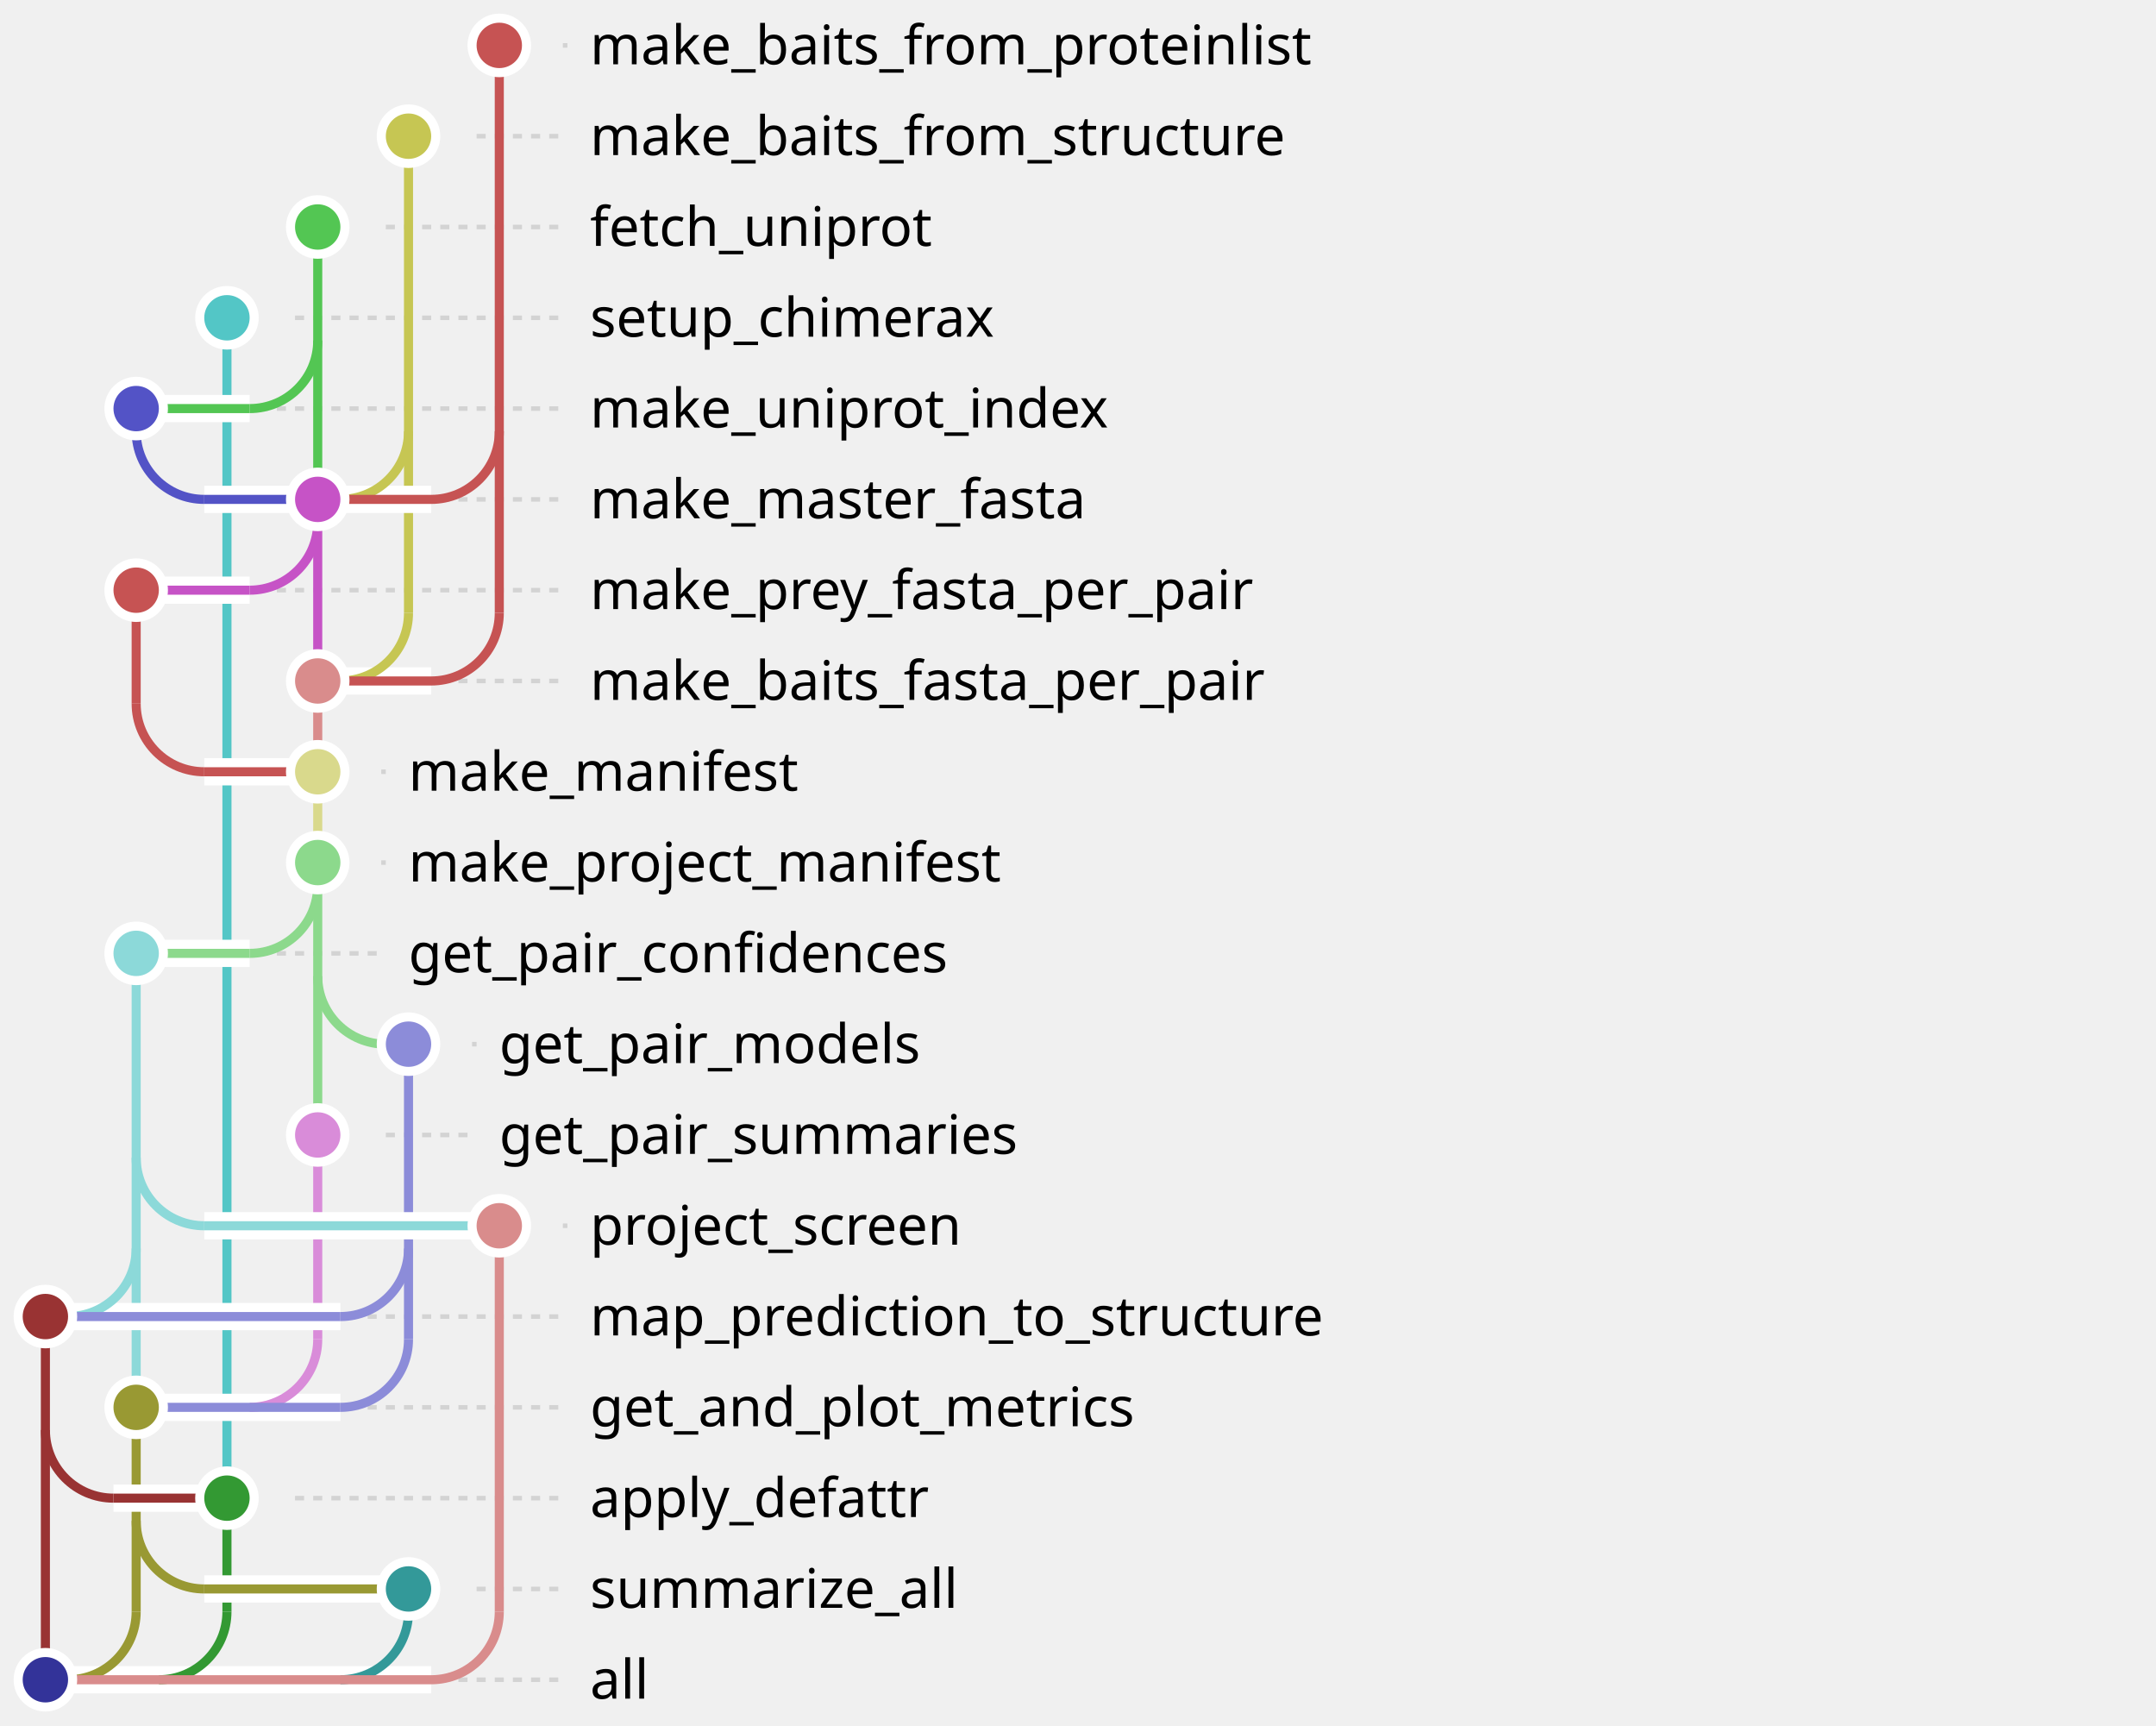
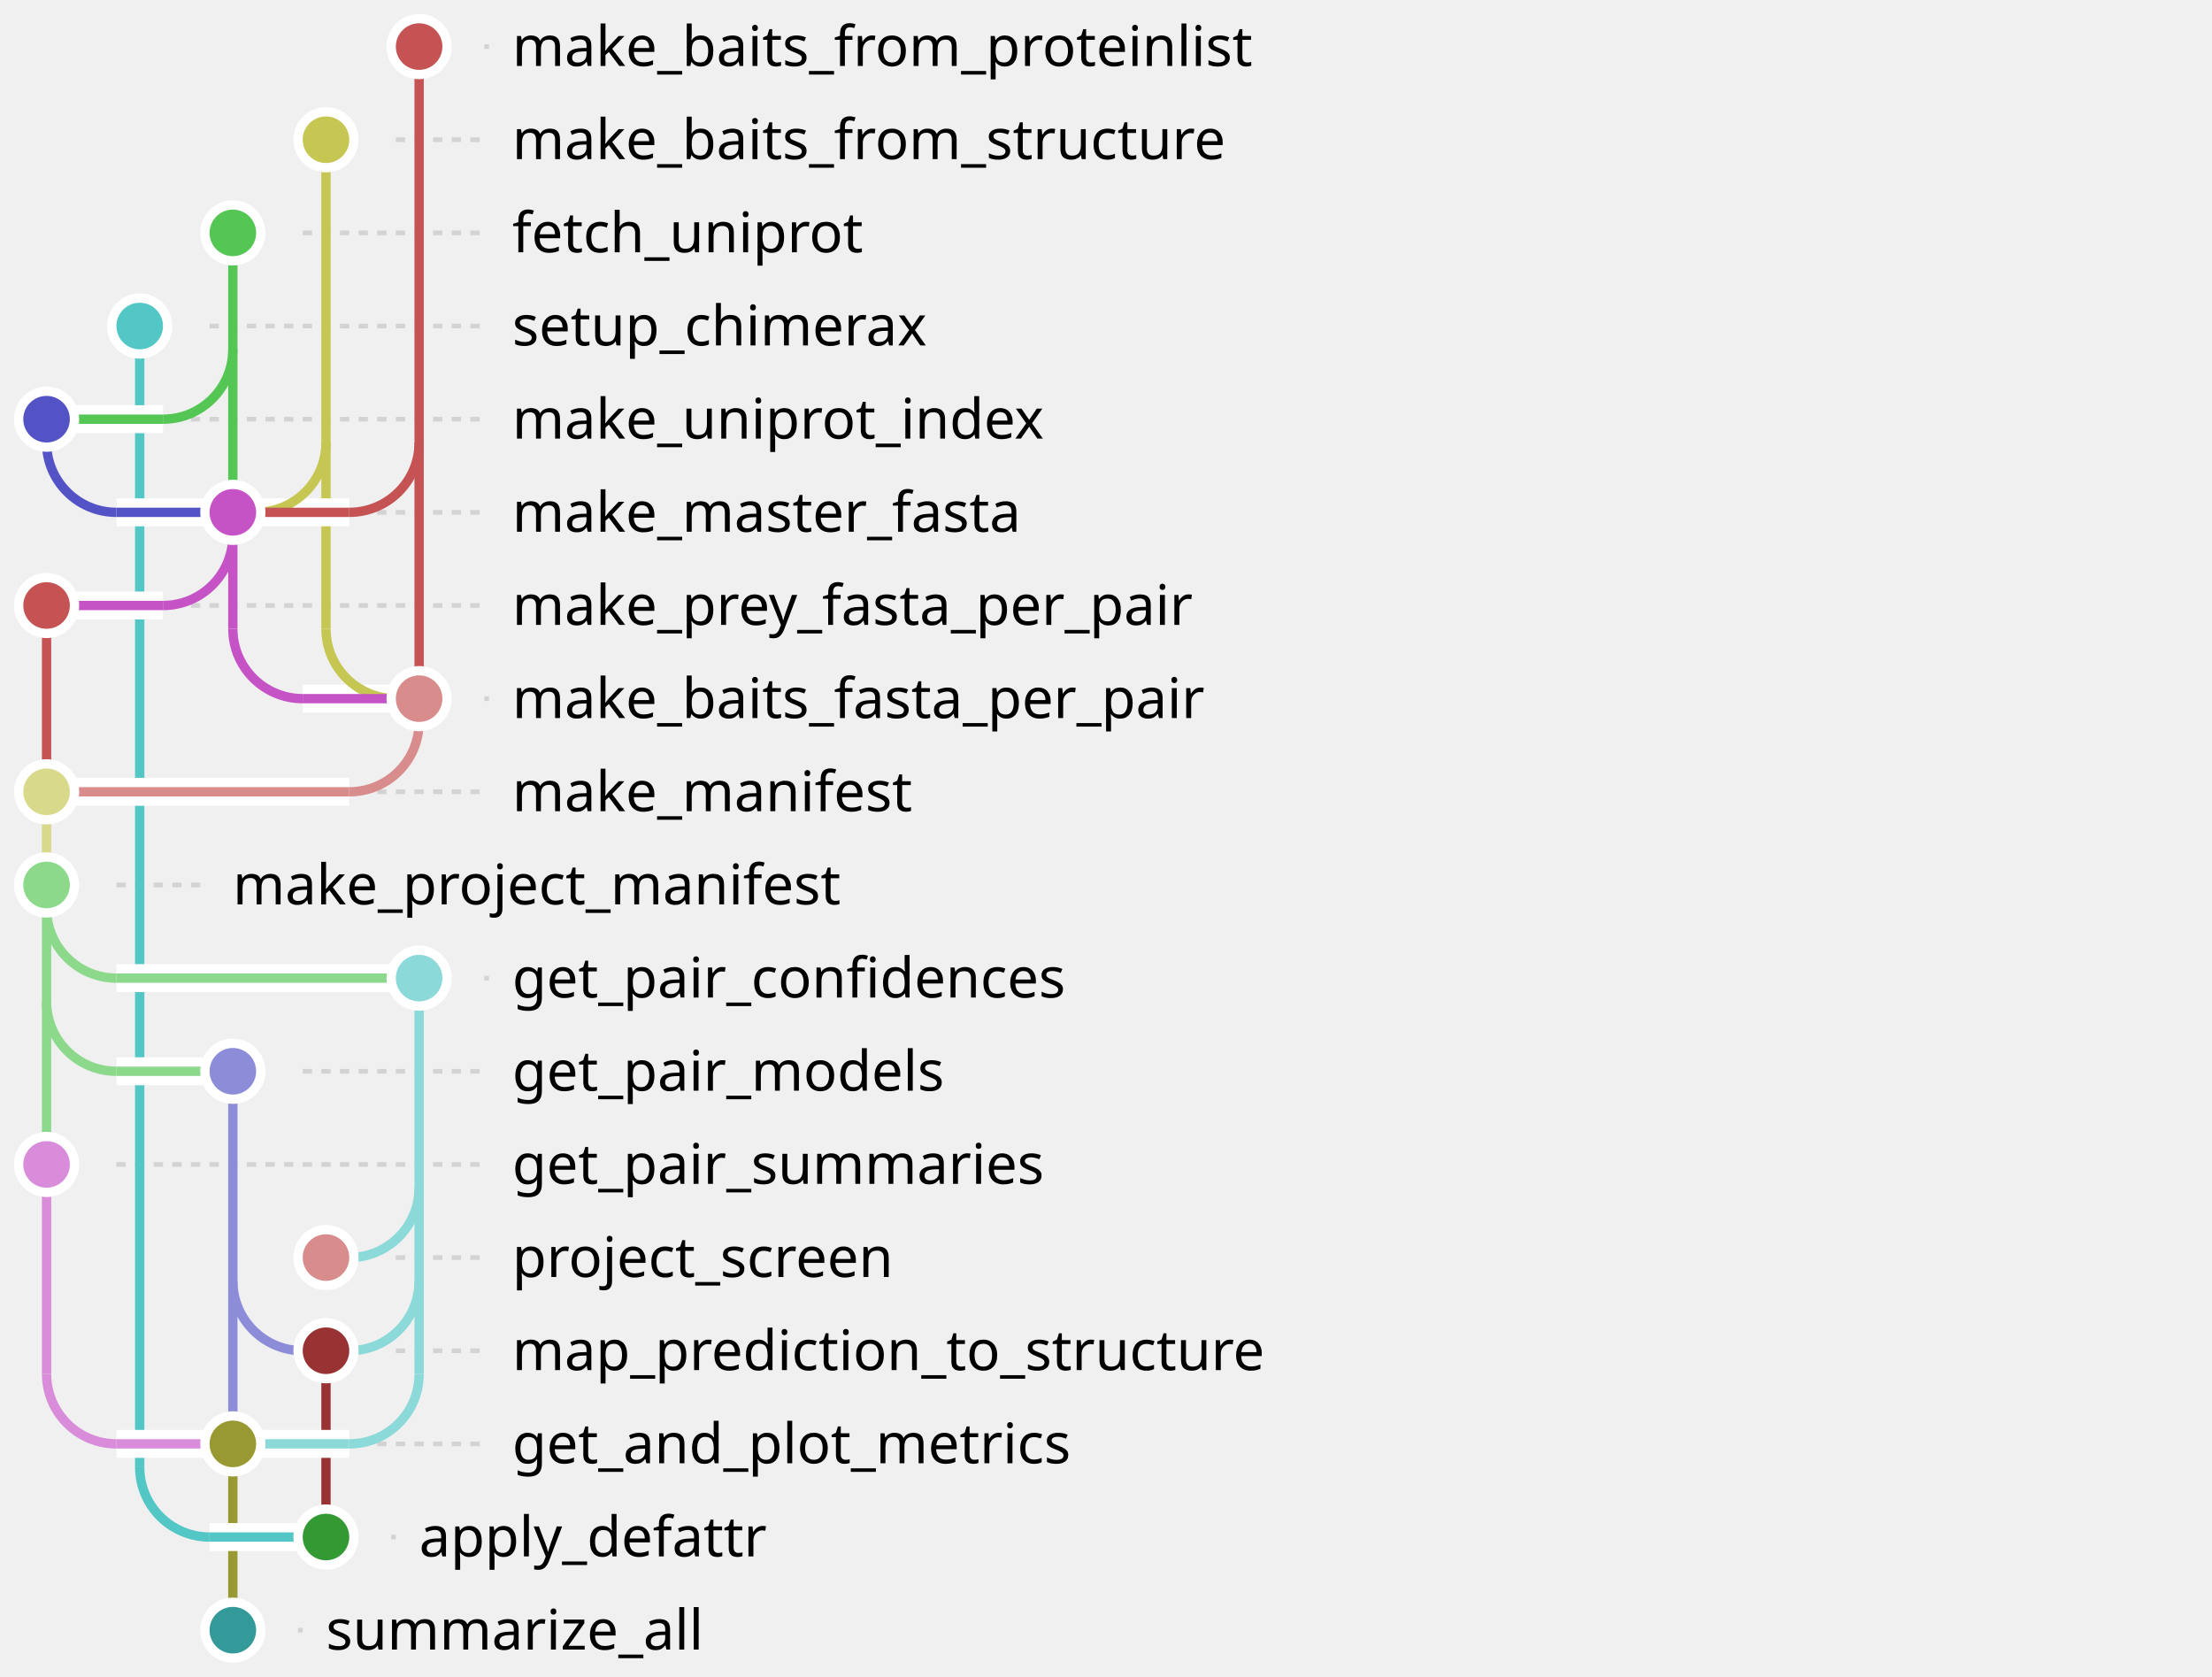
- <svg xmlns="http://www.w3.org/2000/svg" baseProfile="full" height="100%" version="1.1" viewBox="25.0,5.0,475.0,380.0" width="100%">
+ <svg xmlns="http://www.w3.org/2000/svg" baseProfile="full" height="100%" version="1.1" viewBox="25.0,5.0,475.0,360.0" width="100%">
  <defs />
  <g>
-     <line stroke="lightgrey" stroke-dasharray="2" x1="150.0" x2="149.0" y1="15.0" y2="15.0" />
-     <line stroke="lightgrey" stroke-dasharray="2" x1="130.0" x2="149.0" y1="35.0" y2="35.0" />
-     <line stroke="lightgrey" stroke-dasharray="2" x1="110.0" x2="149.0" y1="55.0" y2="55.0" />
-     <line stroke="lightgrey" stroke-dasharray="2" x1="90.0" x2="149.0" y1="75.0" y2="75.0" />
-     <line stroke="lightgrey" stroke-dasharray="2" x1="70.0" x2="149.0" y1="95.0" y2="95.0" />
-     <line stroke="lightgrey" stroke-dasharray="2" x1="110.0" x2="149.0" y1="115.0" y2="115.0" />
-     <line stroke="lightgrey" stroke-dasharray="2" x1="70.0" x2="149.0" y1="135.0" y2="135.0" />
-     <line stroke="lightgrey" stroke-dasharray="2" x1="110.0" x2="149.0" y1="155.0" y2="155.0" />
-     <line stroke="lightgrey" stroke-dasharray="2" x1="110.0" x2="109.0" y1="175.0" y2="175.0" />
-     <line stroke="lightgrey" stroke-dasharray="2" x1="110.0" x2="109.0" y1="195.0" y2="195.0" />
-     <line stroke="lightgrey" stroke-dasharray="2" x1="70.0" x2="109.0" y1="215.0" y2="215.0" />
-     <line stroke="lightgrey" stroke-dasharray="2" x1="130.0" x2="129.0" y1="235.0" y2="235.0" />
-     <line stroke="lightgrey" stroke-dasharray="2" x1="110.0" x2="129.0" y1="255.0" y2="255.0" />
-     <line stroke="lightgrey" stroke-dasharray="2" x1="150.0" x2="149.0" y1="275.0" y2="275.0" />
-     <line stroke="lightgrey" stroke-dasharray="2" x1="50.0" x2="149.0" y1="295.0" y2="295.0" />
-     <line stroke="lightgrey" stroke-dasharray="2" x1="70.0" x2="149.0" y1="315.0" y2="315.0" />
-     <line stroke="lightgrey" stroke-dasharray="2" x1="90.0" x2="149.0" y1="335.0" y2="335.0" />
-     <line stroke="lightgrey" stroke-dasharray="2" x1="130.0" x2="149.0" y1="355.0" y2="355.0" />
-     <line stroke="lightgrey" stroke-dasharray="2" x1="50.0" x2="149.0" y1="375.0" y2="375.0" />
+     <line stroke="lightgrey" stroke-dasharray="2" x1="130.0" x2="129.0" y1="15.0" y2="15.0" />
+     <line stroke="lightgrey" stroke-dasharray="2" x1="110.0" x2="129.0" y1="35.0" y2="35.0" />
+     <line stroke="lightgrey" stroke-dasharray="2" x1="90.0" x2="129.0" y1="55.0" y2="55.0" />
+     <line stroke="lightgrey" stroke-dasharray="2" x1="70.0" x2="129.0" y1="75.0" y2="75.0" />
+     <line stroke="lightgrey" stroke-dasharray="2" x1="50.0" x2="129.0" y1="95.0" y2="95.0" />
+     <line stroke="lightgrey" stroke-dasharray="2" x1="90.0" x2="129.0" y1="115.0" y2="115.0" />
+     <line stroke="lightgrey" stroke-dasharray="2" x1="50.0" x2="129.0" y1="135.0" y2="135.0" />
+     <line stroke="lightgrey" stroke-dasharray="2" x1="130.0" x2="129.0" y1="155.0" y2="155.0" />
+     <line stroke="lightgrey" stroke-dasharray="2" x1="50.0" x2="129.0" y1="175.0" y2="175.0" />
+     <line stroke="lightgrey" stroke-dasharray="2" x1="50.0" x2="69.0" y1="195.0" y2="195.0" />
+     <line stroke="lightgrey" stroke-dasharray="2" x1="130.0" x2="129.0" y1="215.0" y2="215.0" />
+     <line stroke="lightgrey" stroke-dasharray="2" x1="90.0" x2="129.0" y1="235.0" y2="235.0" />
+     <line stroke="lightgrey" stroke-dasharray="2" x1="50.0" x2="129.0" y1="255.0" y2="255.0" />
+     <line stroke="lightgrey" stroke-dasharray="2" x1="110.0" x2="129.0" y1="275.0" y2="275.0" />
+     <line stroke="lightgrey" stroke-dasharray="2" x1="110.0" x2="129.0" y1="295.0" y2="295.0" />
+     <line stroke="lightgrey" stroke-dasharray="2" x1="90.0" x2="129.0" y1="315.0" y2="315.0" />
+     <line stroke="lightgrey" stroke-dasharray="2" x1="110.0" x2="109.0" y1="335.0" y2="335.0" />
+     <line stroke="lightgrey" stroke-dasharray="2" x1="90.0" x2="89.0" y1="355.0" y2="355.0" />
  </g>
  <g>
-     <line stroke="#5353c6" stroke-width="2.0" x1="55.0" x2="55.0" y1="95.0" y2="100.0" />
-     <line stroke="#53c653" stroke-width="2.0" x1="95.0" x2="95.0" y1="55.0" y2="115.0" />
-     <line stroke="#c653c6" stroke-width="2.0" x1="95.0" x2="95.0" y1="115.0" y2="155.0" />
-     <line stroke="#c6c653" stroke-width="2.0" x1="115.0" x2="115.0" y1="35.0" y2="140.0" />
-     <line stroke="#c65353" stroke-width="2.0" x1="135.0" x2="135.0" y1="15.0" y2="140.0" />
-     <line stroke="#c65353" stroke-width="2.0" x1="55.0" x2="55.0" y1="135.0" y2="160.0" />
-     <line stroke="#d98c8c" stroke-width="2.0" x1="95.0" x2="95.0" y1="155.0" y2="175.0" />
-     <line stroke="#d9d98c" stroke-width="2.0" x1="95.0" x2="95.0" y1="175.0" y2="195.0" />
-     <line stroke="#8cd98c" stroke-width="2.0" x1="95.0" x2="95.0" y1="195.0" y2="255.0" />
-     <line stroke="#8cd9d9" stroke-width="2.0" x1="55.0" x2="55.0" y1="215.0" y2="315.0" />
-     <line stroke="#d98cd9" stroke-width="2.0" x1="95.0" x2="95.0" y1="255.0" y2="300.0" />
-     <line stroke="#8c8cd9" stroke-width="2.0" x1="115.0" x2="115.0" y1="235.0" y2="300.0" />
-     <line stroke="#53c6c6" stroke-width="2.0" x1="75.0" x2="75.0" y1="75.0" y2="335.0" />
-     <line stroke="#993333" stroke-width="2.0" x1="35.0" x2="35.0" y1="295.0" y2="375.0" />
-     <line stroke="#999933" stroke-width="2.0" x1="55.0" x2="55.0" y1="315.0" y2="360.0" />
-     <line stroke="#339933" stroke-width="2.0" x1="75.0" x2="75.0" y1="335.0" y2="360.0" />
-     <line stroke="#339999" stroke-width="2.0" x1="115.0" x2="115.0" y1="355.0" y2="360.0" />
-     <line stroke="#d98c8c" stroke-width="2.0" x1="135.0" x2="135.0" y1="275.0" y2="360.0" />
+     <line stroke="#5353c6" stroke-width="2.0" x1="35.0" x2="35.0" y1="95.0" y2="100.0" />
+     <line stroke="#53c653" stroke-width="2.0" x1="75.0" x2="75.0" y1="55.0" y2="115.0" />
+     <line stroke="#c653c6" stroke-width="2.0" x1="75.0" x2="75.0" y1="115.0" y2="140.0" />
+     <line stroke="#c6c653" stroke-width="2.0" x1="95.0" x2="95.0" y1="35.0" y2="140.0" />
+     <line stroke="#c65353" stroke-width="2.0" x1="115.0" x2="115.0" y1="15.0" y2="155.0" />
+     <line stroke="#c65353" stroke-width="2.0" x1="35.0" x2="35.0" y1="135.0" y2="175.0" />
+     <line stroke="#d98c8c" stroke-width="2.0" x1="115.0" x2="115.0" y1="155.0" y2="160.0" />
+     <line stroke="#d9d98c" stroke-width="2.0" x1="35.0" x2="35.0" y1="175.0" y2="195.0" />
+     <line stroke="#8cd98c" stroke-width="2.0" x1="35.0" x2="35.0" y1="195.0" y2="255.0" />
+     <line stroke="#d98cd9" stroke-width="2.0" x1="35.0" x2="35.0" y1="255.0" y2="300.0" />
+     <line stroke="#8c8cd9" stroke-width="2.0" x1="75.0" x2="75.0" y1="235.0" y2="315.0" />
+     <line stroke="#8cd9d9" stroke-width="2.0" x1="115.0" x2="115.0" y1="215.0" y2="300.0" />
+     <line stroke="#53c6c6" stroke-width="2.0" x1="55.0" x2="55.0" y1="75.0" y2="320.0" />
+     <line stroke="#993333" stroke-width="2.0" x1="95.0" x2="95.0" y1="295.0" y2="335.0" />
+     <line stroke="#999933" stroke-width="2.0" x1="75.0" x2="75.0" y1="315.0" y2="355.0" />
  </g>
  <g>
-     <line stroke="white" stroke-width="6.0" x1="55.0" x2="80.0" y1="95.0" y2="95.0" />
-     <line stroke="white" stroke-width="6.0" x1="70.0" x2="95.0" y1="115.0" y2="115.0" />
-     <line stroke="white" stroke-width="6.0" x1="95.0" x2="120.0" y1="115.0" y2="115.0" />
-     <line stroke="white" stroke-width="6.0" x1="55.0" x2="80.0" y1="135.0" y2="135.0" />
-     <line stroke="white" stroke-width="6.0" x1="95.0" x2="120.0" y1="155.0" y2="155.0" />
-     <line stroke="white" stroke-width="6.0" x1="70.0" x2="95.0" y1="175.0" y2="175.0" />
-     <line stroke="white" stroke-width="6.0" x1="55.0" x2="80.0" y1="215.0" y2="215.0" />
-     <line stroke="white" stroke-width="6.0" x1="110.0" x2="115.0" y1="235.0" y2="235.0" />
-     <line stroke="white" stroke-width="6.0" x1="70.0" x2="135.0" y1="275.0" y2="275.0" />
-     <line stroke="white" stroke-width="6.0" x1="35.0" x2="100.0" y1="295.0" y2="295.0" />
-     <line stroke="white" stroke-width="6.0" x1="55.0" x2="100.0" y1="315.0" y2="315.0" />
-     <line stroke="white" stroke-width="6.0" x1="50.0" x2="75.0" y1="335.0" y2="335.0" />
-     <line stroke="white" stroke-width="6.0" x1="70.0" x2="115.0" y1="355.0" y2="355.0" />
-     <line stroke="white" stroke-width="6.0" x1="35.0" x2="120.0" y1="375.0" y2="375.0" />
+     <line stroke="white" stroke-width="6.0" x1="35.0" x2="60.0" y1="95.0" y2="95.0" />
+     <line stroke="white" stroke-width="6.0" x1="50.0" x2="75.0" y1="115.0" y2="115.0" />
+     <line stroke="white" stroke-width="6.0" x1="75.0" x2="100.0" y1="115.0" y2="115.0" />
+     <line stroke="white" stroke-width="6.0" x1="35.0" x2="60.0" y1="135.0" y2="135.0" />
+     <line stroke="white" stroke-width="6.0" x1="90.0" x2="115.0" y1="155.0" y2="155.0" />
+     <line stroke="white" stroke-width="6.0" x1="35.0" x2="100.0" y1="175.0" y2="175.0" />
+     <line stroke="white" stroke-width="6.0" x1="50.0" x2="115.0" y1="215.0" y2="215.0" />
+     <line stroke="white" stroke-width="6.0" x1="50.0" x2="75.0" y1="235.0" y2="235.0" />
+     <line stroke="white" stroke-width="6.0" x1="95.0" x2="100.0" y1="275.0" y2="275.0" />
+     <line stroke="white" stroke-width="6.0" x1="90.0" x2="95.0" y1="295.0" y2="295.0" />
+     <line stroke="white" stroke-width="6.0" x1="95.0" x2="100.0" y1="295.0" y2="295.0" />
+     <line stroke="white" stroke-width="6.0" x1="50.0" x2="75.0" y1="315.0" y2="315.0" />
+     <line stroke="white" stroke-width="6.0" x1="75.0" x2="100.0" y1="315.0" y2="315.0" />
+     <line stroke="white" stroke-width="6.0" x1="70.0" x2="95.0" y1="335.0" y2="335.0" />
  </g>
  <g>
-     <path d="M 95.0,80.0 a15.0,15.0 0 0,1 -15.0,15.0" fill="none" stroke="#53c653" stroke-width="2.0" />
-     <line stroke="#53c653" stroke-width="2.0" x1="55.0" x2="80.0" y1="95.0" y2="95.0" />
-     <path d="M 55.0,100.0 a15.0,15.0 0 0,0 15.0,15.0" fill="none" stroke="#5353c6" stroke-width="2.0" />
-     <line stroke="#5353c6" stroke-width="2.0" x1="70.0" x2="95.0" y1="115.0" y2="115.0" />
-     <path d="M 115.0,100.0 a15.0,15.0 0 0,1 -15.0,15.0" fill="none" stroke="#c6c653" stroke-width="2.0" />
-     <path d="M 135.0,100.0 a15.0,15.0 0 0,1 -15.0,15.0" fill="none" stroke="#c65353" stroke-width="2.0" />
-     <line stroke="#c65353" stroke-width="2.0" x1="95.0" x2="120.0" y1="115.0" y2="115.0" />
-     <path d="M 95.0,120.0 a15.0,15.0 0 0,1 -15.0,15.0" fill="none" stroke="#c653c6" stroke-width="2.0" />
-     <line stroke="#c653c6" stroke-width="2.0" x1="55.0" x2="80.0" y1="135.0" y2="135.0" />
-     <path d="M 115.0,140.0 a15.0,15.0 0 0,1 -15.0,15.0" fill="none" stroke="#c6c653" stroke-width="2.0" />
-     <path d="M 135.0,140.0 a15.0,15.0 0 0,1 -15.0,15.0" fill="none" stroke="#c65353" stroke-width="2.0" />
-     <line stroke="#c65353" stroke-width="2.0" x1="95.0" x2="120.0" y1="155.0" y2="155.0" />
-     <path d="M 55.0,160.0 a15.0,15.0 0 0,0 15.0,15.0" fill="none" stroke="#c65353" stroke-width="2.0" />
-     <line stroke="#c65353" stroke-width="2.0" x1="70.0" x2="95.0" y1="175.0" y2="175.0" />
-     <path d="M 95.0,200.0 a15.0,15.0 0 0,1 -15.0,15.0" fill="none" stroke="#8cd98c" stroke-width="2.0" />
-     <line stroke="#8cd98c" stroke-width="2.0" x1="55.0" x2="80.0" y1="215.0" y2="215.0" />
-     <path d="M 95.0,220.0 a15.0,15.0 0 0,0 15.0,15.0" fill="none" stroke="#8cd98c" stroke-width="2.0" />
-     <line stroke="#8cd98c" stroke-width="2.0" x1="110.0" x2="115.0" y1="235.0" y2="235.0" />
-     <path d="M 55.0,260.0 a15.0,15.0 0 0,0 15.0,15.0" fill="none" stroke="#8cd9d9" stroke-width="2.0" />
-     <line stroke="#8cd9d9" stroke-width="2.0" x1="70.0" x2="135.0" y1="275.0" y2="275.0" />
-     <path d="M 55.0,280.0 a15.0,15.0 0 0,1 -15.0,15.0" fill="none" stroke="#8cd9d9" stroke-width="2.0" />
-     <path d="M 115.0,280.0 a15.0,15.0 0 0,1 -15.0,15.0" fill="none" stroke="#8c8cd9" stroke-width="2.0" />
-     <line stroke="#8c8cd9" stroke-width="2.0" x1="35.0" x2="100.0" y1="295.0" y2="295.0" />
-     <path d="M 95.0,300.0 a15.0,15.0 0 0,1 -15.0,15.0" fill="none" stroke="#d98cd9" stroke-width="2.0" />
-     <path d="M 115.0,300.0 a15.0,15.0 0 0,1 -15.0,15.0" fill="none" stroke="#8c8cd9" stroke-width="2.0" />
-     <line stroke="#8c8cd9" stroke-width="2.0" x1="55.0" x2="100.0" y1="315.0" y2="315.0" />
-     <path d="M 35.0,320.0 a15.0,15.0 0 0,0 15.0,15.0" fill="none" stroke="#993333" stroke-width="2.0" />
-     <line stroke="#993333" stroke-width="2.0" x1="50.0" x2="75.0" y1="335.0" y2="335.0" />
-     <path d="M 55.0,340.0 a15.0,15.0 0 0,0 15.0,15.0" fill="none" stroke="#999933" stroke-width="2.0" />
-     <line stroke="#999933" stroke-width="2.0" x1="70.0" x2="115.0" y1="355.0" y2="355.0" />
-     <path d="M 55.0,360.0 a15.0,15.0 0 0,1 -15.0,15.0" fill="none" stroke="#999933" stroke-width="2.0" />
-     <path d="M 75.0,360.0 a15.0,15.0 0 0,1 -15.0,15.0" fill="none" stroke="#339933" stroke-width="2.0" />
-     <path d="M 115.0,360.0 a15.0,15.0 0 0,1 -15.0,15.0" fill="none" stroke="#339999" stroke-width="2.0" />
-     <path d="M 135.0,360.0 a15.0,15.0 0 0,1 -15.0,15.0" fill="none" stroke="#d98c8c" stroke-width="2.0" />
-     <line stroke="#d98c8c" stroke-width="2.0" x1="35.0" x2="120.0" y1="375.0" y2="375.0" />
+     <path d="M 75.0,80.0 a15.0,15.0 0 0,1 -15.0,15.0" fill="none" stroke="#53c653" stroke-width="2.0" />
+     <line stroke="#53c653" stroke-width="2.0" x1="35.0" x2="60.0" y1="95.0" y2="95.0" />
+     <path d="M 35.0,100.0 a15.0,15.0 0 0,0 15.0,15.0" fill="none" stroke="#5353c6" stroke-width="2.0" />
+     <line stroke="#5353c6" stroke-width="2.0" x1="50.0" x2="75.0" y1="115.0" y2="115.0" />
+     <path d="M 95.0,100.0 a15.0,15.0 0 0,1 -15.0,15.0" fill="none" stroke="#c6c653" stroke-width="2.0" />
+     <path d="M 115.0,100.0 a15.0,15.0 0 0,1 -15.0,15.0" fill="none" stroke="#c65353" stroke-width="2.0" />
+     <line stroke="#c65353" stroke-width="2.0" x1="75.0" x2="100.0" y1="115.0" y2="115.0" />
+     <path d="M 75.0,120.0 a15.0,15.0 0 0,1 -15.0,15.0" fill="none" stroke="#c653c6" stroke-width="2.0" />
+     <line stroke="#c653c6" stroke-width="2.0" x1="35.0" x2="60.0" y1="135.0" y2="135.0" />
+     <path d="M 75.0,140.0 a15.0,15.0 0 0,0 15.0,15.0" fill="none" stroke="#c653c6" stroke-width="2.0" />
+     <path d="M 95.0,140.0 a15.0,15.0 0 0,0 15.0,15.0" fill="none" stroke="#c6c653" stroke-width="2.0" />
+     <line stroke="#c653c6" stroke-width="2.0" x1="90.0" x2="115.0" y1="155.0" y2="155.0" />
+     <path d="M 115.0,160.0 a15.0,15.0 0 0,1 -15.0,15.0" fill="none" stroke="#d98c8c" stroke-width="2.0" />
+     <line stroke="#d98c8c" stroke-width="2.0" x1="35.0" x2="100.0" y1="175.0" y2="175.0" />
+     <path d="M 35.0,200.0 a15.0,15.0 0 0,0 15.0,15.0" fill="none" stroke="#8cd98c" stroke-width="2.0" />
+     <line stroke="#8cd98c" stroke-width="2.0" x1="50.0" x2="115.0" y1="215.0" y2="215.0" />
+     <path d="M 35.0,220.0 a15.0,15.0 0 0,0 15.0,15.0" fill="none" stroke="#8cd98c" stroke-width="2.0" />
+     <line stroke="#8cd98c" stroke-width="2.0" x1="50.0" x2="75.0" y1="235.0" y2="235.0" />
+     <path d="M 115.0,260.0 a15.0,15.0 0 0,1 -15.0,15.0" fill="none" stroke="#8cd9d9" stroke-width="2.0" />
+     <line stroke="#8cd9d9" stroke-width="2.0" x1="95.0" x2="100.0" y1="275.0" y2="275.0" />
+     <path d="M 75.0,280.0 a15.0,15.0 0 0,0 15.0,15.0" fill="none" stroke="#8c8cd9" stroke-width="2.0" />
+     <line stroke="#8c8cd9" stroke-width="2.0" x1="90.0" x2="95.0" y1="295.0" y2="295.0" />
+     <path d="M 115.0,280.0 a15.0,15.0 0 0,1 -15.0,15.0" fill="none" stroke="#8cd9d9" stroke-width="2.0" />
+     <line stroke="#8cd9d9" stroke-width="2.0" x1="95.0" x2="100.0" y1="295.0" y2="295.0" />
+     <path d="M 35.0,300.0 a15.0,15.0 0 0,0 15.0,15.0" fill="none" stroke="#d98cd9" stroke-width="2.0" />
+     <line stroke="#d98cd9" stroke-width="2.0" x1="50.0" x2="75.0" y1="315.0" y2="315.0" />
+     <path d="M 115.0,300.0 a15.0,15.0 0 0,1 -15.0,15.0" fill="none" stroke="#8cd9d9" stroke-width="2.0" />
+     <line stroke="#8cd9d9" stroke-width="2.0" x1="75.0" x2="100.0" y1="315.0" y2="315.0" />
+     <path d="M 55.0,320.0 a15.0,15.0 0 0,0 15.0,15.0" fill="none" stroke="#53c6c6" stroke-width="2.0" />
+     <line stroke="#53c6c6" stroke-width="2.0" x1="70.0" x2="95.0" y1="335.0" y2="335.0" />
  </g>
  <g>
-     <circle cx="135.0" cy="15.0" fill="#c65353" id="Nmake_baits_from_proteinlist" r="6.0" stroke="white" stroke-width="2.0" />
-     <text dominant-baseline="middle" fill="currentColor" font-family="sans-serif" font-size="inherit" x="155.0" y="15.0">make_baits_from_proteinlist</text>
-     <circle cx="115.0" cy="35.0" fill="#c6c653" id="Nmake_baits_from_structure" r="6.0" stroke="white" stroke-width="2.0" />
-     <text dominant-baseline="middle" fill="currentColor" font-family="sans-serif" font-size="inherit" x="155.0" y="35.0">make_baits_from_structure</text>
-     <circle cx="95.0" cy="55.0" fill="#53c653" id="Nfetch_uniprot" r="6.0" stroke="white" stroke-width="2.0" />
-     <text dominant-baseline="middle" fill="currentColor" font-family="sans-serif" font-size="inherit" x="155.0" y="55.0">fetch_uniprot</text>
-     <circle cx="75.0" cy="75.0" fill="#53c6c6" id="Nsetup_chimerax" r="6.0" stroke="white" stroke-width="2.0" />
-     <text dominant-baseline="middle" fill="currentColor" font-family="sans-serif" font-size="inherit" x="155.0" y="75.0">setup_chimerax</text>
-     <circle cx="55.0" cy="95.0" fill="#5353c6" id="Nmake_uniprot_index" r="6.0" stroke="white" stroke-width="2.0" />
-     <text dominant-baseline="middle" fill="currentColor" font-family="sans-serif" font-size="inherit" x="155.0" y="95.0">make_uniprot_index</text>
-     <circle cx="95.0" cy="115.0" fill="#c653c6" id="Nmake_master_fasta" r="6.0" stroke="white" stroke-width="2.0" />
-     <text dominant-baseline="middle" fill="currentColor" font-family="sans-serif" font-size="inherit" x="155.0" y="115.0">make_master_fasta</text>
-     <circle cx="55.0" cy="135.0" fill="#c65353" id="Nmake_prey_fasta_per_pair" r="6.0" stroke="white" stroke-width="2.0" />
-     <text dominant-baseline="middle" fill="currentColor" font-family="sans-serif" font-size="inherit" x="155.0" y="135.0">make_prey_fasta_per_pair</text>
-     <circle cx="95.0" cy="155.0" fill="#d98c8c" id="Nmake_baits_fasta_per_pair" r="6.0" stroke="white" stroke-width="2.0" />
-     <text dominant-baseline="middle" fill="currentColor" font-family="sans-serif" font-size="inherit" x="155.0" y="155.0">make_baits_fasta_per_pair</text>
-     <circle cx="95.0" cy="175.0" fill="#d9d98c" id="Nmake_manifest" r="6.0" stroke="white" stroke-width="2.0" />
-     <text dominant-baseline="middle" fill="currentColor" font-family="sans-serif" font-size="inherit" x="115.0" y="175.0">make_manifest</text>
-     <circle cx="95.0" cy="195.0" fill="#8cd98c" id="Nmake_project_manifest" r="6.0" stroke="white" stroke-width="2.0" />
-     <text dominant-baseline="middle" fill="currentColor" font-family="sans-serif" font-size="inherit" x="115.0" y="195.0">make_project_manifest</text>
-     <circle cx="55.0" cy="215.0" fill="#8cd9d9" id="Nget_pair_confidences" r="6.0" stroke="white" stroke-width="2.0" />
-     <text dominant-baseline="middle" fill="currentColor" font-family="sans-serif" font-size="inherit" x="115.0" y="215.0">get_pair_confidences</text>
-     <circle cx="115.0" cy="235.0" fill="#8c8cd9" id="Nget_pair_models" r="6.0" stroke="white" stroke-width="2.0" />
+     <circle cx="115.0" cy="15.0" fill="#c65353" id="Nmake_baits_from_proteinlist" r="6.0" stroke="white" stroke-width="2.0" />
+     <text dominant-baseline="middle" fill="currentColor" font-family="sans-serif" font-size="inherit" x="135.0" y="15.0">make_baits_from_proteinlist</text>
+     <circle cx="95.0" cy="35.0" fill="#c6c653" id="Nmake_baits_from_structure" r="6.0" stroke="white" stroke-width="2.0" />
+     <text dominant-baseline="middle" fill="currentColor" font-family="sans-serif" font-size="inherit" x="135.0" y="35.0">make_baits_from_structure</text>
+     <circle cx="75.0" cy="55.0" fill="#53c653" id="Nfetch_uniprot" r="6.0" stroke="white" stroke-width="2.0" />
+     <text dominant-baseline="middle" fill="currentColor" font-family="sans-serif" font-size="inherit" x="135.0" y="55.0">fetch_uniprot</text>
+     <circle cx="55.0" cy="75.0" fill="#53c6c6" id="Nsetup_chimerax" r="6.0" stroke="white" stroke-width="2.0" />
+     <text dominant-baseline="middle" fill="currentColor" font-family="sans-serif" font-size="inherit" x="135.0" y="75.0">setup_chimerax</text>
+     <circle cx="35.0" cy="95.0" fill="#5353c6" id="Nmake_uniprot_index" r="6.0" stroke="white" stroke-width="2.0" />
+     <text dominant-baseline="middle" fill="currentColor" font-family="sans-serif" font-size="inherit" x="135.0" y="95.0">make_uniprot_index</text>
+     <circle cx="75.0" cy="115.0" fill="#c653c6" id="Nmake_master_fasta" r="6.0" stroke="white" stroke-width="2.0" />
+     <text dominant-baseline="middle" fill="currentColor" font-family="sans-serif" font-size="inherit" x="135.0" y="115.0">make_master_fasta</text>
+     <circle cx="35.0" cy="135.0" fill="#c65353" id="Nmake_prey_fasta_per_pair" r="6.0" stroke="white" stroke-width="2.0" />
+     <text dominant-baseline="middle" fill="currentColor" font-family="sans-serif" font-size="inherit" x="135.0" y="135.0">make_prey_fasta_per_pair</text>
+     <circle cx="115.0" cy="155.0" fill="#d98c8c" id="Nmake_baits_fasta_per_pair" r="6.0" stroke="white" stroke-width="2.0" />
+     <text dominant-baseline="middle" fill="currentColor" font-family="sans-serif" font-size="inherit" x="135.0" y="155.0">make_baits_fasta_per_pair</text>
+     <circle cx="35.0" cy="175.0" fill="#d9d98c" id="Nmake_manifest" r="6.0" stroke="white" stroke-width="2.0" />
+     <text dominant-baseline="middle" fill="currentColor" font-family="sans-serif" font-size="inherit" x="135.0" y="175.0">make_manifest</text>
+     <circle cx="35.0" cy="195.0" fill="#8cd98c" id="Nmake_project_manifest" r="6.0" stroke="white" stroke-width="2.0" />
+     <text dominant-baseline="middle" fill="currentColor" font-family="sans-serif" font-size="inherit" x="75.0" y="195.0">make_project_manifest</text>
+     <circle cx="115.0" cy="215.0" fill="#8cd9d9" id="Nget_pair_confidences" r="6.0" stroke="white" stroke-width="2.0" />
+     <text dominant-baseline="middle" fill="currentColor" font-family="sans-serif" font-size="inherit" x="135.0" y="215.0">get_pair_confidences</text>
+     <circle cx="75.0" cy="235.0" fill="#8c8cd9" id="Nget_pair_models" r="6.0" stroke="white" stroke-width="2.0" />
    <text dominant-baseline="middle" fill="currentColor" font-family="sans-serif" font-size="inherit" x="135.0" y="235.0">get_pair_models</text>
-     <circle cx="95.0" cy="255.0" fill="#d98cd9" id="Nget_pair_summaries" r="6.0" stroke="white" stroke-width="2.0" />
+     <circle cx="35.0" cy="255.0" fill="#d98cd9" id="Nget_pair_summaries" r="6.0" stroke="white" stroke-width="2.0" />
    <text dominant-baseline="middle" fill="currentColor" font-family="sans-serif" font-size="inherit" x="135.0" y="255.0">get_pair_summaries</text>
-     <circle cx="135.0" cy="275.0" fill="#d98c8c" id="Nproject_screen" r="6.0" stroke="white" stroke-width="2.0" />
-     <text dominant-baseline="middle" fill="currentColor" font-family="sans-serif" font-size="inherit" x="155.0" y="275.0">project_screen</text>
-     <circle cx="35.0" cy="295.0" fill="#993333" id="Nmap_prediction_to_structure" r="6.0" stroke="white" stroke-width="2.0" />
-     <text dominant-baseline="middle" fill="currentColor" font-family="sans-serif" font-size="inherit" x="155.0" y="295.0">map_prediction_to_structure</text>
-     <circle cx="55.0" cy="315.0" fill="#999933" id="Nget_and_plot_metrics" r="6.0" stroke="white" stroke-width="2.0" />
-     <text dominant-baseline="middle" fill="currentColor" font-family="sans-serif" font-size="inherit" x="155.0" y="315.0">get_and_plot_metrics</text>
-     <circle cx="75.0" cy="335.0" fill="#339933" id="Napply_defattr" r="6.0" stroke="white" stroke-width="2.0" />
-     <text dominant-baseline="middle" fill="currentColor" font-family="sans-serif" font-size="inherit" x="155.0" y="335.0">apply_defattr</text>
-     <circle cx="115.0" cy="355.0" fill="#339999" id="Nsummarize_all" r="6.0" stroke="white" stroke-width="2.0" />
-     <text dominant-baseline="middle" fill="currentColor" font-family="sans-serif" font-size="inherit" x="155.0" y="355.0">summarize_all</text>
-     <circle cx="35.0" cy="375.0" fill="#333399" id="Nall" r="6.0" stroke="white" stroke-width="2.0" />
-     <text dominant-baseline="middle" fill="currentColor" font-family="sans-serif" font-size="inherit" x="155.0" y="375.0">all</text>
+     <circle cx="95.0" cy="275.0" fill="#d98c8c" id="Nproject_screen" r="6.0" stroke="white" stroke-width="2.0" />
+     <text dominant-baseline="middle" fill="currentColor" font-family="sans-serif" font-size="inherit" x="135.0" y="275.0">project_screen</text>
+     <circle cx="95.0" cy="295.0" fill="#993333" id="Nmap_prediction_to_structure" r="6.0" stroke="white" stroke-width="2.0" />
+     <text dominant-baseline="middle" fill="currentColor" font-family="sans-serif" font-size="inherit" x="135.0" y="295.0">map_prediction_to_structure</text>
+     <circle cx="75.0" cy="315.0" fill="#999933" id="Nget_and_plot_metrics" r="6.0" stroke="white" stroke-width="2.0" />
+     <text dominant-baseline="middle" fill="currentColor" font-family="sans-serif" font-size="inherit" x="135.0" y="315.0">get_and_plot_metrics</text>
+     <circle cx="95.0" cy="335.0" fill="#339933" id="Napply_defattr" r="6.0" stroke="white" stroke-width="2.0" />
+     <text dominant-baseline="middle" fill="currentColor" font-family="sans-serif" font-size="inherit" x="115.0" y="335.0">apply_defattr</text>
+     <circle cx="75.0" cy="355.0" fill="#339999" id="Nsummarize_all" r="6.0" stroke="white" stroke-width="2.0" />
+     <text dominant-baseline="middle" fill="currentColor" font-family="sans-serif" font-size="inherit" x="95.0" y="355.0">summarize_all</text>
  </g>
</svg>
